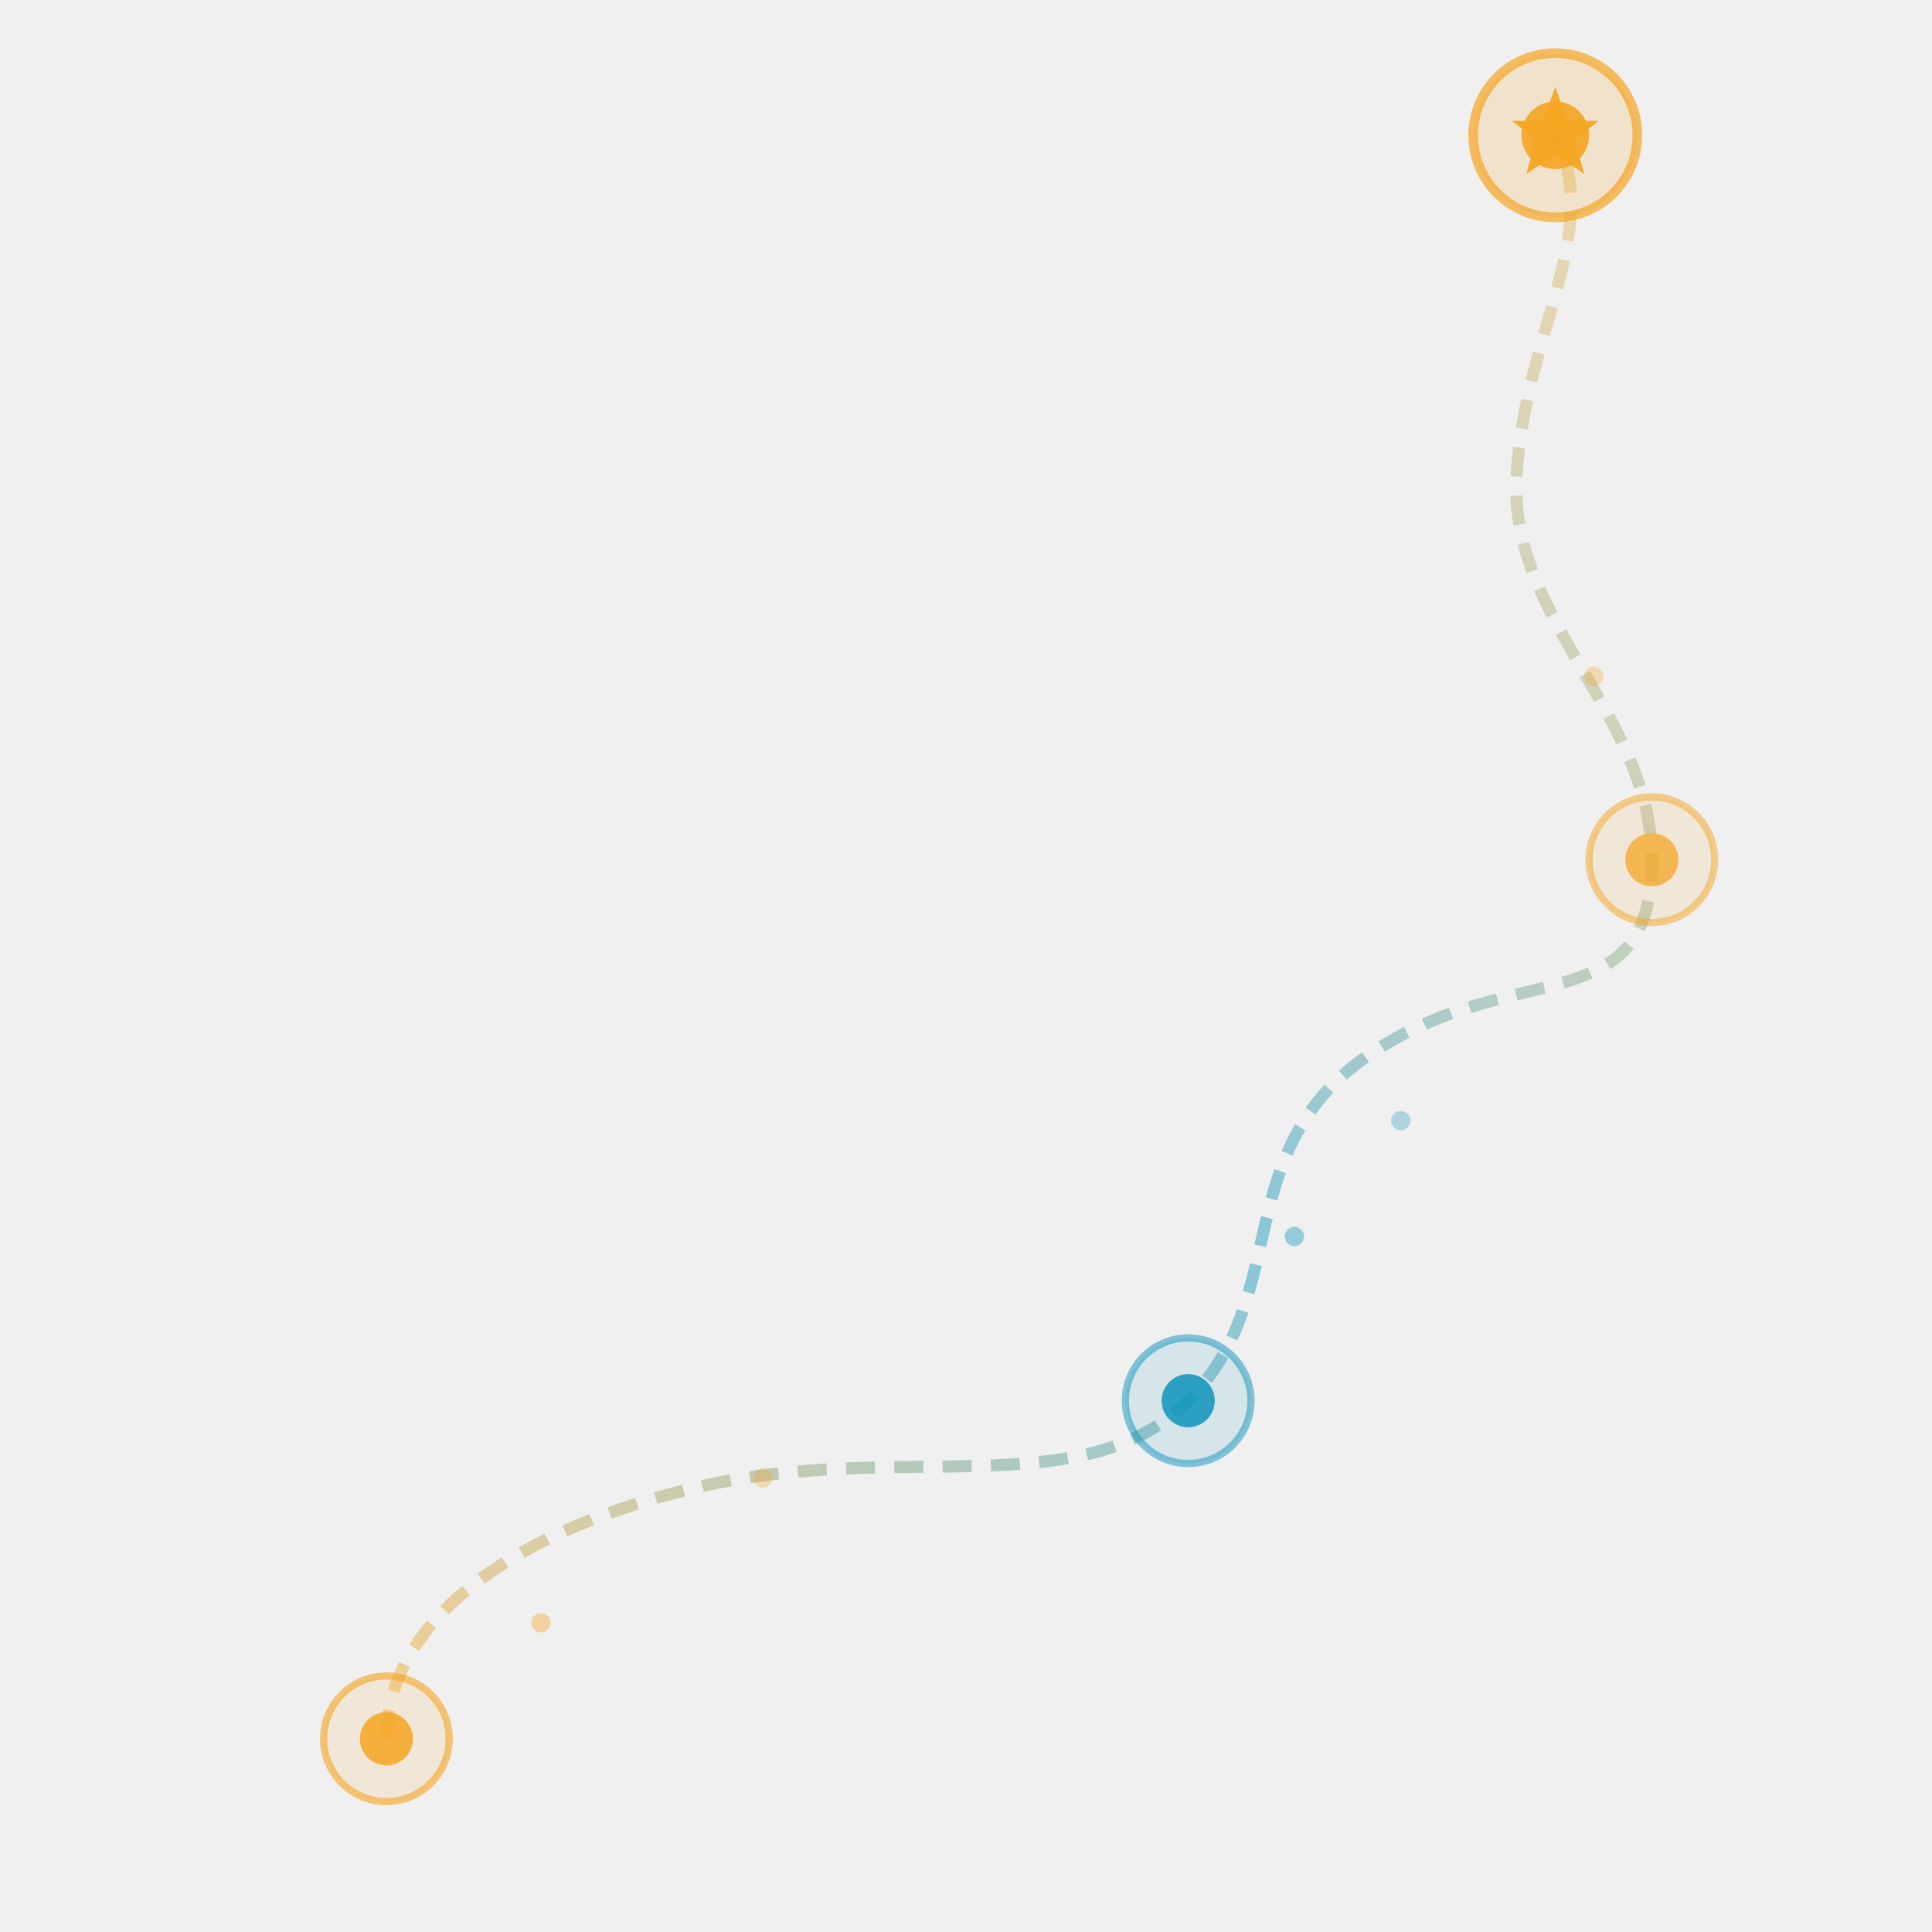
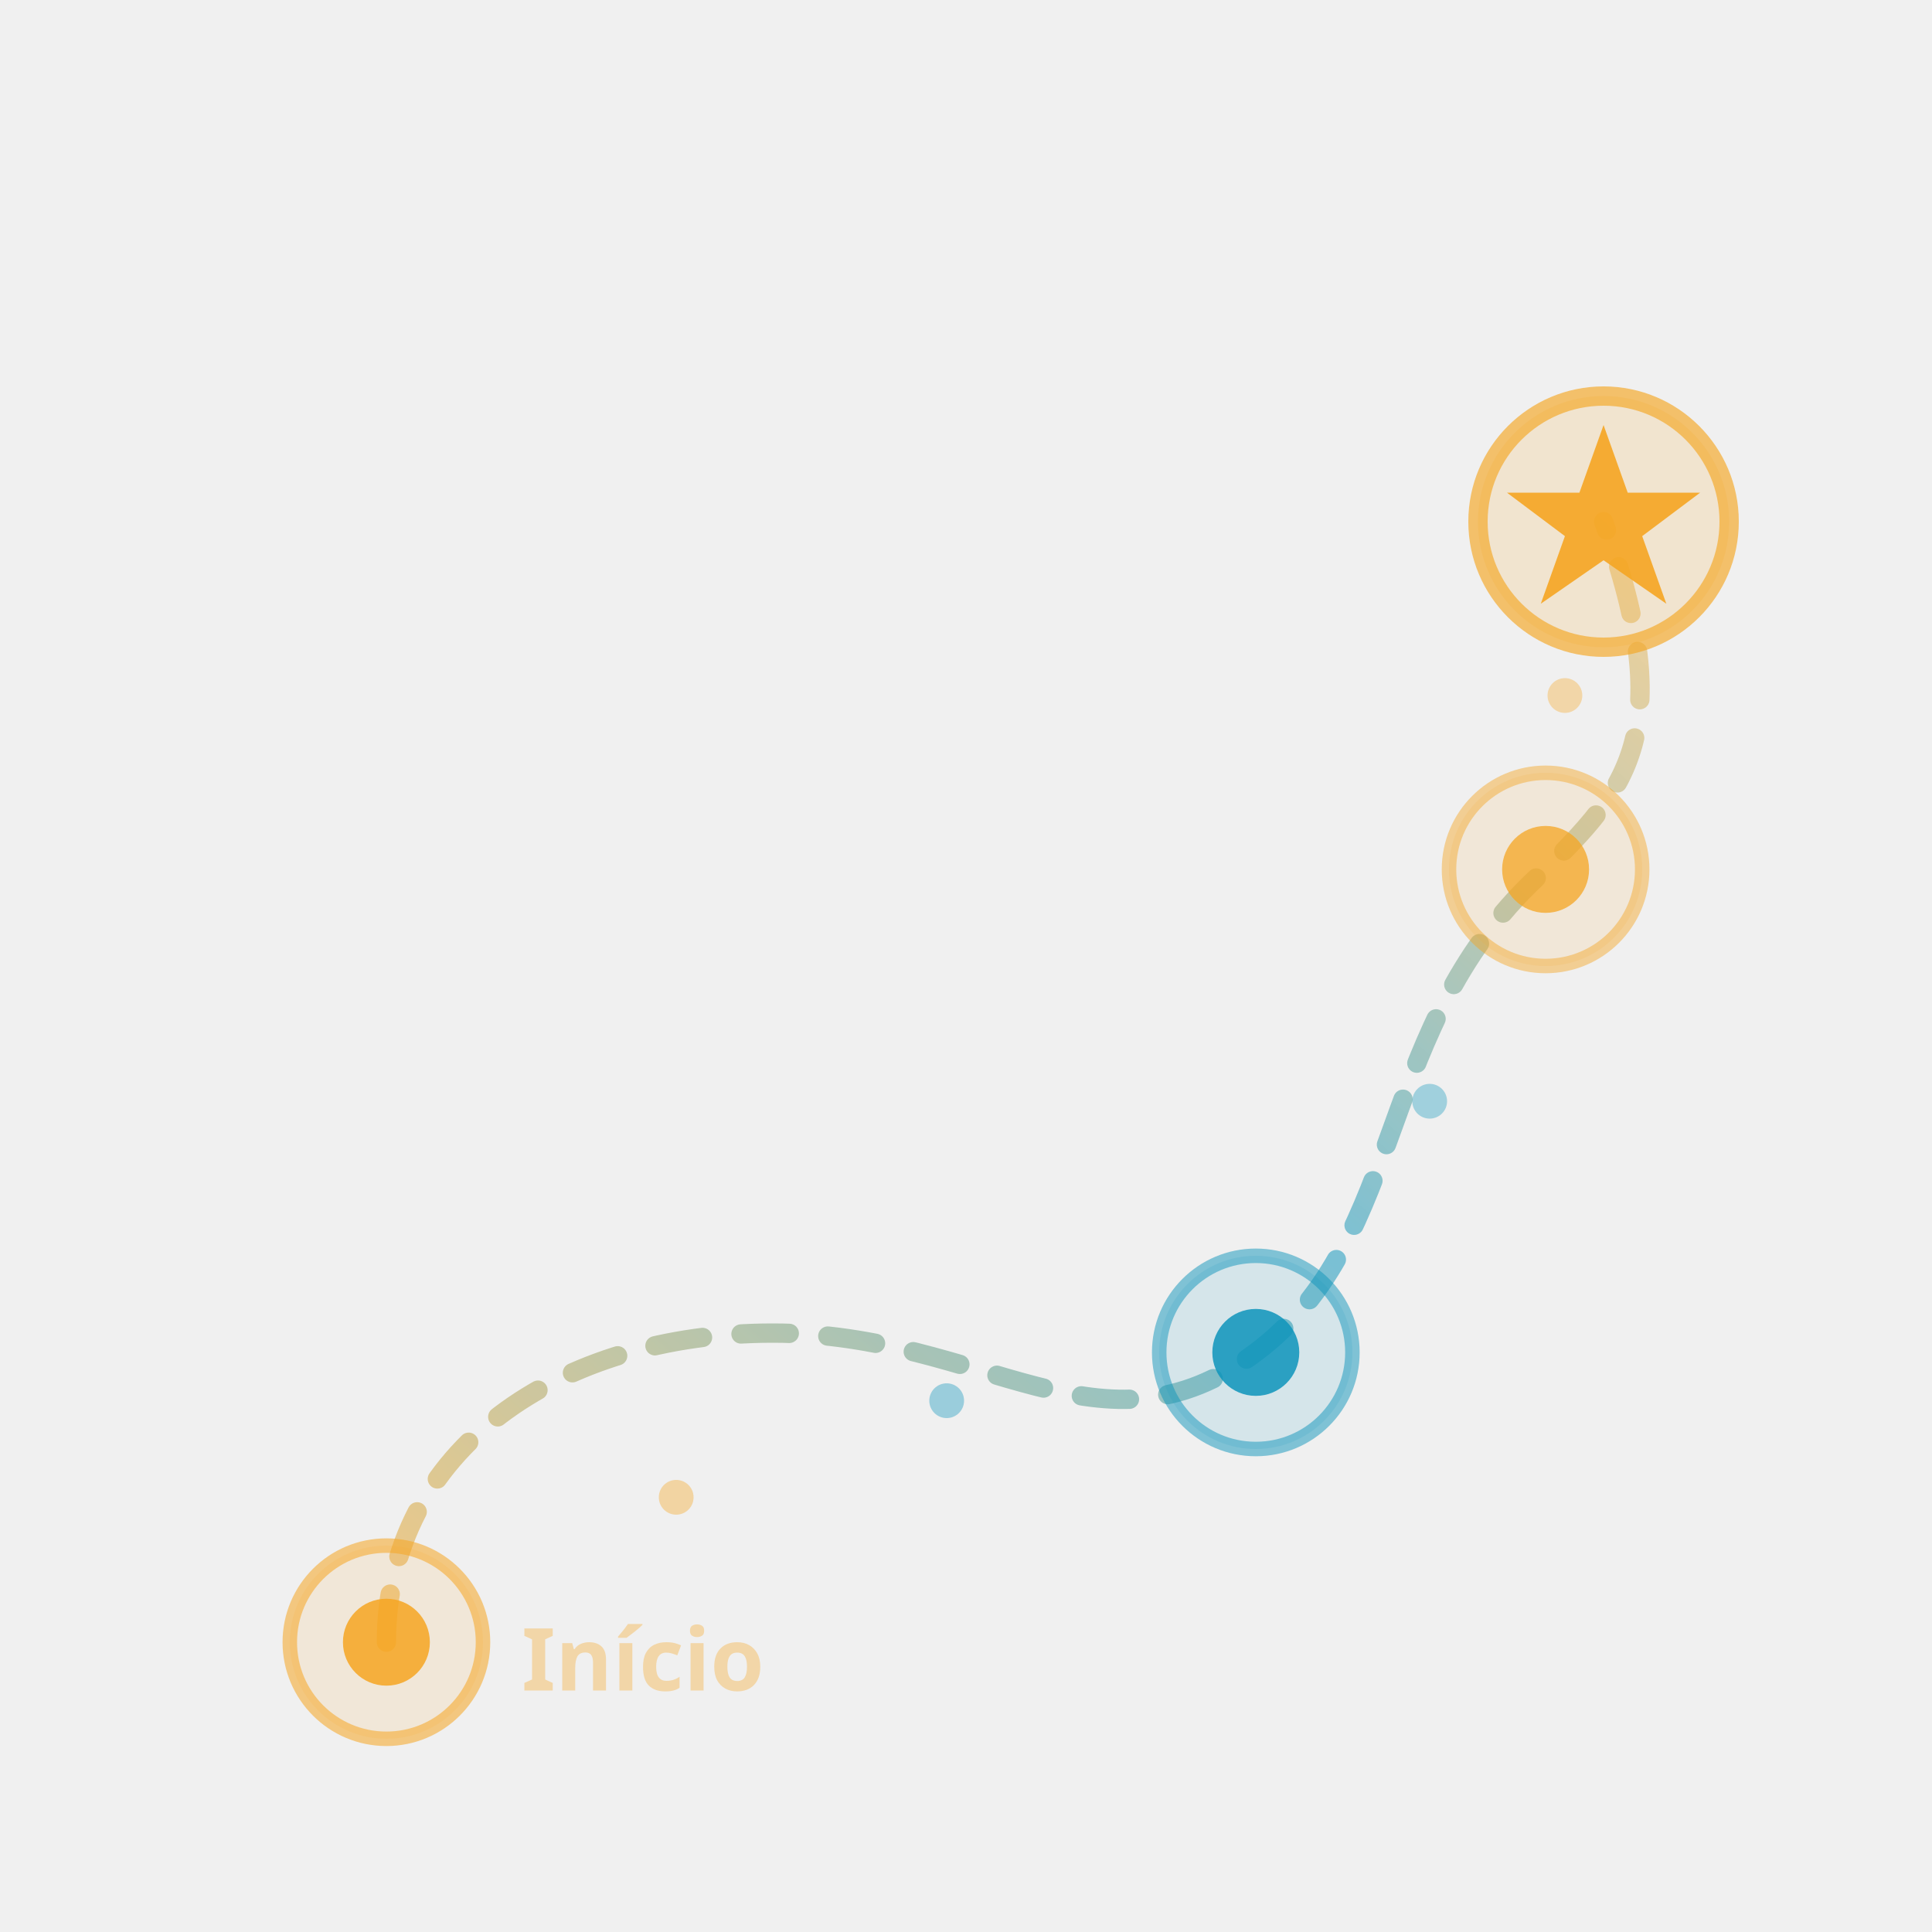
- <svg xmlns="http://www.w3.org/2000/svg" viewBox="0 0 400 400" fill="none">
+ <svg xmlns="http://www.w3.org/2000/svg" viewBox="0 0 200 200" fill="none">
  <defs>
-     <linearGradient id="pathGrad" x1="0%" y1="100%" x2="100%" y2="0%">
-       <stop offset="0%" stop-color="#F5A623" stop-opacity="0.7" />
-       <stop offset="50%" stop-color="#0E94BB" stop-opacity="0.7" />
-       <stop offset="100%" stop-color="#F5A623" stop-opacity="0.5" />
+     <linearGradient id="pg" x1="0%" y1="100%" x2="100%" y2="0%">
+       <stop offset="0%" stop-color="#F5A623" stop-opacity="0.75" />
+       <stop offset="55%" stop-color="#0E94BB" stop-opacity="0.75" />
+       <stop offset="100%" stop-color="#F5A623" stop-opacity="0.6" />
    </linearGradient>
  </defs>
-   <line x1="0" y1="100" x2="400" y2="100" stroke="white" stroke-opacity="0.03" stroke-width="1" />
-   <line x1="0" y1="200" x2="400" y2="200" stroke="white" stroke-opacity="0.03" stroke-width="1" />
-   <line x1="0" y1="300" x2="400" y2="300" stroke="white" stroke-opacity="0.03" stroke-width="1" />
-   <line x1="100" y1="0" x2="100" y2="400" stroke="white" stroke-opacity="0.03" stroke-width="1" />
-   <line x1="200" y1="0" x2="200" y2="400" stroke="white" stroke-opacity="0.03" stroke-width="1" />
-   <line x1="300" y1="0" x2="300" y2="400" stroke="white" stroke-opacity="0.03" stroke-width="1" />
-   <path d="M80 360 C80 338, 102 318, 144 308 C186 298, 224 312, 246 290 C268 268, 254 238, 284 218 C314 198, 342 212, 342 178 C342 148, 312 128, 314 98 C316 68, 332 48, 322 28" stroke="url(#pathGrad)" stroke-width="2.5" stroke-dasharray="6 4" opacity="0.65" />
-   <circle cx="80" cy="360" r="13" fill="#F5A623" fill-opacity="0.12" stroke="#F5A623" stroke-opacity="0.6" stroke-width="1.5" />
-   <circle cx="80" cy="360" r="5.5" fill="#F5A623" fill-opacity="0.85" />
-   <circle cx="246" cy="290" r="13" fill="#0E94BB" fill-opacity="0.12" stroke="#0E94BB" stroke-opacity="0.5" stroke-width="1.5" />
-   <circle cx="246" cy="290" r="5.5" fill="#0E94BB" fill-opacity="0.85" />
-   <circle cx="342" cy="178" r="13" fill="#F5A623" fill-opacity="0.12" stroke="#F5A623" stroke-opacity="0.5" stroke-width="1.5" />
-   <circle cx="342" cy="178" r="5.5" fill="#F5A623" fill-opacity="0.75" />
-   <circle cx="322" cy="28" r="17" fill="#F5A623" fill-opacity="0.18" stroke="#F5A623" stroke-opacity="0.7" stroke-width="2" />
-   <circle cx="322" cy="28" r="7" fill="#F5A623" fill-opacity="0.9" />
-   <path d="M322 18 L324.5 25 L331 25 L326 29 L328 36 L322 32 L316 36 L318 29 L313 25 L319.5 25 Z" fill="#F5A623" fill-opacity="0.95" />
-   <circle cx="112" cy="336" r="2" fill="#F5A623" fill-opacity="0.4" />
-   <circle cx="158" cy="306" r="2" fill="#F5A623" fill-opacity="0.3" />
-   <circle cx="268" cy="256" r="2" fill="#0E94BB" fill-opacity="0.4" />
-   <circle cx="290" cy="232" r="2" fill="#0E94BB" fill-opacity="0.3" />
-   <circle cx="330" cy="140" r="2" fill="#F5A623" fill-opacity="0.3" />
+   <path d="M40 170 C40 150, 58 138, 80 138 C102 138, 114 152, 130 140 C146 128, 142 106, 160 90 C168 82, 174 76, 166 54" stroke="url(#pg)" stroke-width="2" stroke-dasharray="5 4" opacity="0.7" stroke-linecap="round" />
+   <circle cx="40" cy="170" r="10" fill="#F5A623" fill-opacity="0.12" stroke="#F5A623" stroke-opacity="0.55" stroke-width="1.5" />
+   <circle cx="40" cy="170" r="4.5" fill="#F5A623" fill-opacity="0.85" />
+   <text x="54" y="175" fill="#F5A623" fill-opacity="0.35" font-size="9" font-family="system-ui" font-weight="600">Início</text>
+   <circle cx="130" cy="140" r="10" fill="#0E94BB" fill-opacity="0.12" stroke="#0E94BB" stroke-opacity="0.5" stroke-width="1.5" />
+   <circle cx="130" cy="140" r="4.5" fill="#0E94BB" fill-opacity="0.85" />
+   <circle cx="160" cy="90" r="10" fill="#F5A623" fill-opacity="0.12" stroke="#F5A623" stroke-opacity="0.45" stroke-width="1.5" />
+   <circle cx="160" cy="90" r="4.5" fill="#F5A623" fill-opacity="0.75" />
+   <circle cx="166" cy="54" r="13" fill="#F5A623" fill-opacity="0.16" stroke="#F5A623" stroke-opacity="0.65" stroke-width="2" />
+   <path d="M166 44 L168.5 51 L176 51 L170 55.5 L172.5 62.5 L166 58 L159.5 62.5 L162 55.5 L156 51 L163.5 51 Z" fill="#F5A623" fill-opacity="0.9" />
+   <circle cx="70" cy="155" r="1.8" fill="#F5A623" fill-opacity="0.38" />
+   <circle cx="98" cy="145" r="1.8" fill="#0E94BB" fill-opacity="0.38" />
+   <circle cx="148" cy="114" r="1.8" fill="#0E94BB" fill-opacity="0.35" />
+   <circle cx="162" cy="72" r="1.8" fill="#F5A623" fill-opacity="0.35" />
</svg>
